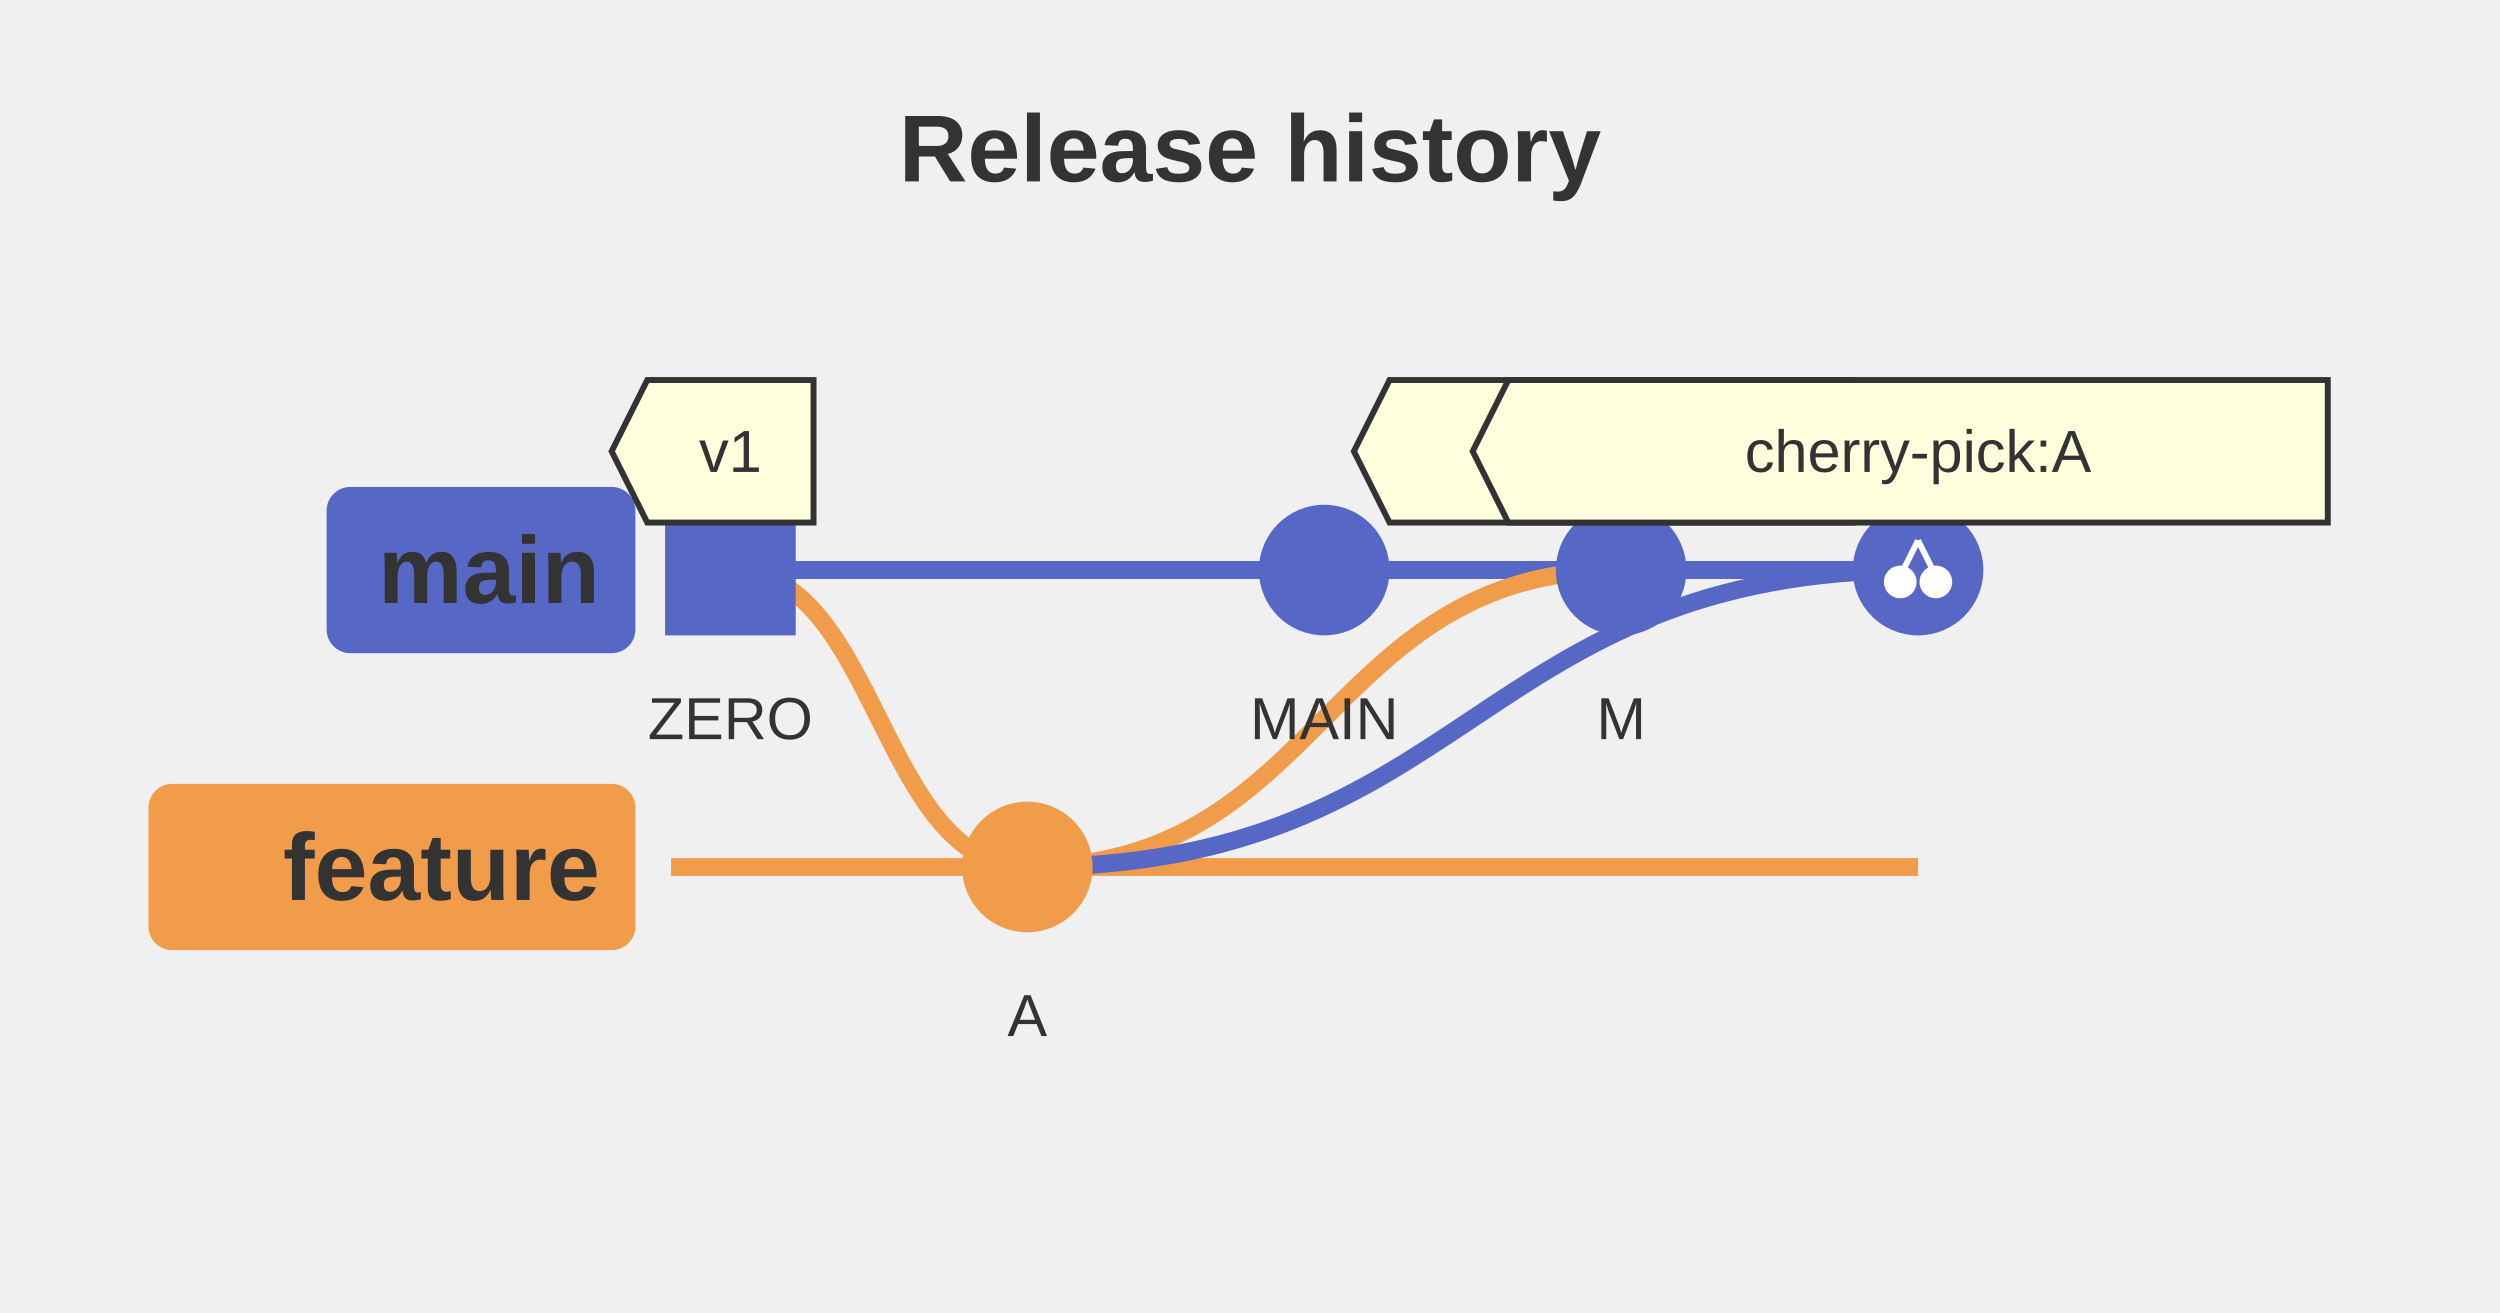
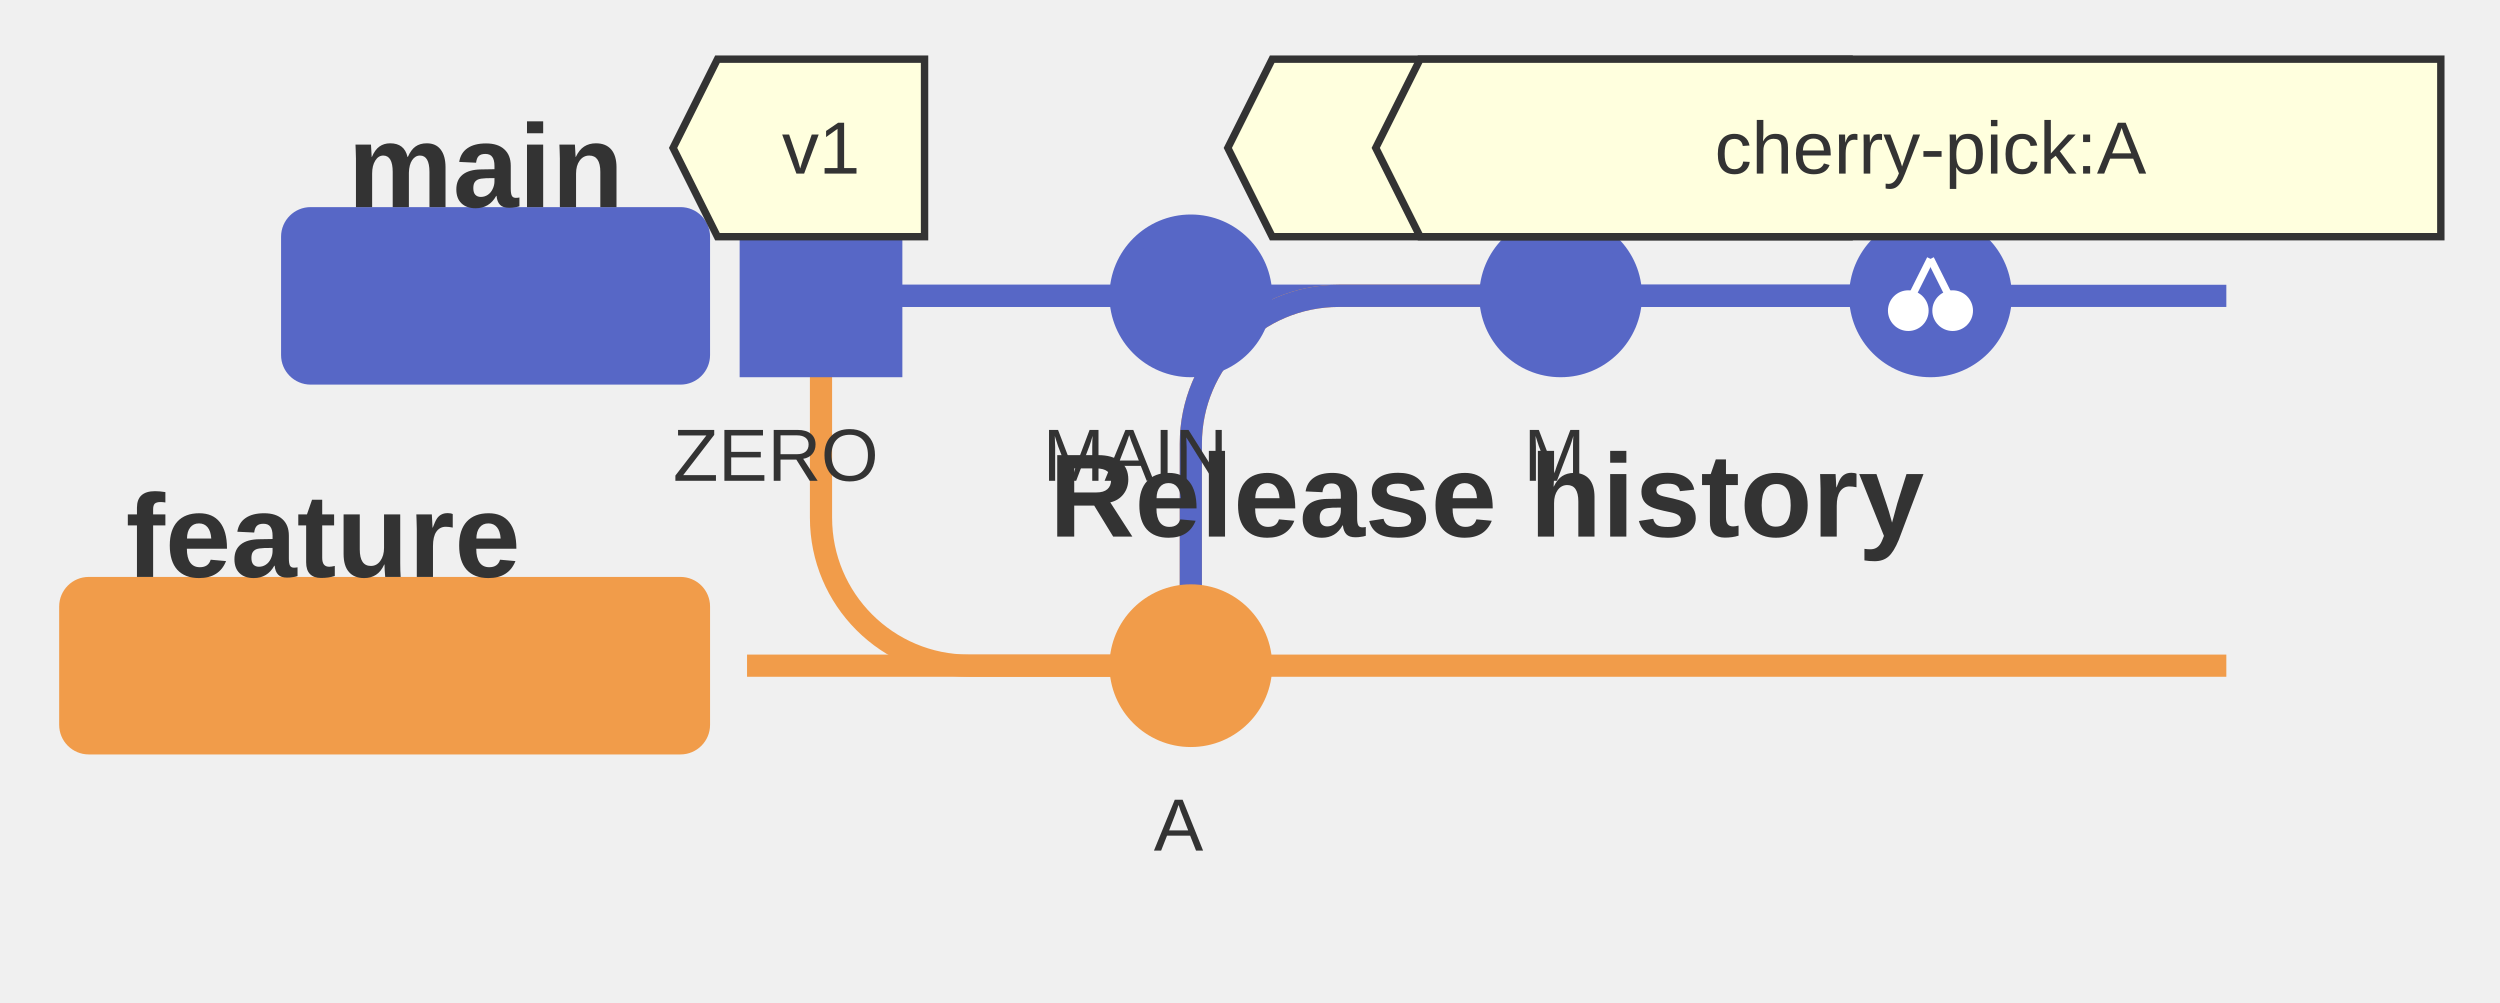
- <svg xmlns="http://www.w3.org/2000/svg" aria-labelledby="diagram-title" height="221" role="img" viewBox="0 0 421 221" width="421">
-   <line aria-label="main" class="git-branch-line" data-role="edge" id="git-branch-0" stroke="#5767c6" stroke-linecap="butt" stroke-linejoin="miter" stroke-width="3" x1="113" x2="323" y1="96" y2="96" />
-   <rect class="git-branch-label-background" data-role="legend" fill="#5767c6" height="28" id="git-branch-label-background-1" rx="4" ry="4" width="52" x="55" y="82" />
-   <text class="git-branch-label" data-role="legend" dominant-baseline="central" fill="#333333" font-family="Arial, sans-serif" font-size="16" font-weight="700" id="legend-2" text-anchor="end" x="101" y="96">main</text>
-   <line aria-label="feature" class="git-branch-line" data-role="edge" id="git-branch-3" stroke="#f19c4a" stroke-linecap="butt" stroke-linejoin="miter" stroke-width="3" x1="113" x2="323" y1="146" y2="146" />
-   <rect class="git-branch-label-background" data-role="legend" fill="#f19c4a" height="28" id="git-branch-label-background-4" rx="4" ry="4" width="82" x="25" y="132" />
-   <text class="git-branch-label" data-role="legend" dominant-baseline="central" fill="#333333" font-family="Arial, sans-serif" font-size="16" font-weight="700" id="legend-5" text-anchor="end" x="101" y="146">feature</text>
-   <path aria-label="ZERO to A" class="git-commit-edge" d="M123 96 C148 96 148 146 173 146" data-role="edge" fill="none" id="git-edge-6" stroke="#f19c4a" stroke-linecap="butt" stroke-linejoin="miter" stroke-width="3" />
-   <path aria-label="ZERO to MAIN" class="git-commit-edge" d="M123 96 L223 96" data-role="edge" fill="none" id="git-edge-7" stroke="#5767c6" stroke-linecap="butt" stroke-linejoin="miter" stroke-width="3" />
-   <path aria-label="MAIN to M" class="git-commit-edge" d="M223 96 L273 96" data-role="edge" fill="none" id="git-edge-8" stroke="#5767c6" stroke-linecap="butt" stroke-linejoin="miter" stroke-width="3" />
-   <path aria-label="A to M" class="git-commit-edge" d="M173 146 C223 146 223 96 273 96" data-role="edge" fill="none" id="git-edge-9" stroke="#f19c4a" stroke-linecap="butt" stroke-linejoin="miter" stroke-width="3" />
-   <path aria-label="M to cherry-pick-4" class="git-commit-edge" d="M273 96 L323 96" data-role="edge" fill="none" id="git-edge-10" stroke="#5767c6" stroke-linecap="butt" stroke-linejoin="miter" stroke-width="3" />
-   <path aria-label="A to cherry-pick-4" class="git-commit-edge" d="M173 146 C248 146 248 96 323 96" data-role="edge" fill="none" id="git-edge-11" stroke="#5767c6" stroke-linecap="butt" stroke-linejoin="miter" stroke-width="3" />
-   <rect aria-label="ZERO" class="git-commit-highlight-outer" data-role="node" fill="#5767c6" height="20" id="git-highlight-12" stroke="#5767c6" stroke-linecap="butt" stroke-linejoin="miter" stroke-width="2" width="20" x="113" y="86" />
-   <rect class="git-commit-highlight-inner" data-role="node" fill="#ffffff" fill-opacity="0" height="12" id="git-highlight-inner-13" stroke="#5767c6" stroke-linecap="butt" stroke-linejoin="miter" stroke-width="2" width="12" x="117" y="90" />
-   <rect class="git-commit-label-background" data-role="label" fill="#ffffff" fill-opacity="0" height="24" id="git-commit-label-background-14" rx="2" ry="2" width="48" x="103" y="109" />
-   <text class="git-commit-label" data-role="label" dominant-baseline="central" fill="#333333" font-family="Arial, sans-serif" font-size="10" font-weight="400" id="label-15" text-anchor="middle" x="123" y="121">ZERO</text>
-   <polygon aria-label="v1" class="git-tag-background" data-role="annotation" fill="#ffffde" id="git-tag-16" points="103,76 109,64 137,64 137,88 109,88" stroke="#333333" stroke-linecap="butt" stroke-linejoin="miter" stroke-width="1" />
-   <circle class="git-tag-hole" cx="107" cy="76" data-role="annotation" fill="#ffffff" fill-opacity="0" id="git-tag-hole-17" r="1.5" />
-   <text class="git-tag-label" data-role="label" dominant-baseline="central" fill="#333333" font-family="Arial, sans-serif" font-size="10" font-weight="400" id="label-18" text-anchor="middle" x="123" y="76">v1</text>
-   <circle aria-label="A" class="git-commit-normal" cx="173" cy="146" data-role="node" fill="#f19c4a" id="git-commit-19" r="10" stroke="#f19c4a" stroke-linecap="butt" stroke-linejoin="miter" stroke-width="2" />
-   <path class="git-commit-reverse-mark" d="M168 141 L178 151 M168 151 L178 141" data-role="node" fill="none" id="git-reverse-20" stroke="#ffffff" stroke-linecap="butt" stroke-linejoin="miter" stroke-opacity="0" stroke-width="2" />
-   <rect class="git-commit-label-background" data-role="label" fill="#ffffff" fill-opacity="0" height="24" id="git-commit-label-background-21" rx="2" ry="2" width="18" x="168" y="159" />
-   <text class="git-commit-label" data-role="label" dominant-baseline="central" fill="#333333" font-family="Arial, sans-serif" font-size="10" font-weight="400" id="label-22" text-anchor="middle" x="173" y="171">A</text>
-   <circle aria-label="MAIN" class="git-commit-normal" cx="223" cy="96" data-role="node" fill="#5767c6" id="git-commit-23" r="10" stroke="#5767c6" stroke-linecap="butt" stroke-linejoin="miter" stroke-width="2" />
-   <rect class="git-commit-label-background" data-role="label" fill="#ffffff" fill-opacity="0" height="24" id="git-commit-label-background-24" rx="2" ry="2" width="48" x="203" y="109" />
-   <text class="git-commit-label" data-role="label" dominant-baseline="central" fill="#333333" font-family="Arial, sans-serif" font-size="10" font-weight="400" id="label-25" text-anchor="middle" x="223" y="121">MAIN</text>
-   <circle aria-label="merged branch feature into main" class="git-commit-merge-outer" cx="273" cy="96" data-role="node" fill="#5767c6" id="git-commit-26" r="10" stroke="#5767c6" stroke-linecap="butt" stroke-linejoin="miter" stroke-width="2" />
-   <circle class="git-commit-merge-inner" cx="273" cy="96" data-role="node" fill="#ffffff" fill-opacity="0" id="git-merge-inner-27" r="6" stroke="#5767c6" stroke-linecap="butt" stroke-linejoin="miter" stroke-width="2" />
-   <rect class="git-commit-label-background" data-role="label" fill="#ffffff" fill-opacity="0" height="24" id="git-commit-label-background-28" rx="2" ry="2" width="18" x="268" y="109" />
-   <text class="git-commit-label" data-role="label" dominant-baseline="central" fill="#333333" font-family="Arial, sans-serif" font-size="10" font-weight="400" id="label-29" text-anchor="middle" x="273" y="121">M</text>
-   <polygon aria-label="release" class="git-tag-background" data-role="annotation" fill="#ffffde" id="git-tag-30" points="228,76 234,64 312,64 312,88 234,88" stroke="#333333" stroke-linecap="butt" stroke-linejoin="miter" stroke-width="1" />
-   <circle class="git-tag-hole" cx="232" cy="76" data-role="annotation" fill="#ffffff" fill-opacity="0" id="git-tag-hole-31" r="1.5" />
-   <text class="git-tag-label" data-role="label" dominant-baseline="central" fill="#333333" font-family="Arial, sans-serif" font-size="10" font-weight="400" id="label-32" text-anchor="middle" x="273" y="76">release</text>
-   <circle aria-label="cherry-pick-4" class="git-commit-cherry-outer" cx="323" cy="96" data-role="node" fill="#5767c6" id="git-cherry-33" r="10" stroke="#5767c6" stroke-linecap="butt" stroke-linejoin="miter" stroke-width="2" />
-   <circle class="git-commit-cherry-dot" cx="320" cy="98" data-role="node" fill="#ffffff" id="git-cherry-dot-34" r="2.75" />
-   <line class="git-commit-cherry-stem" data-role="node" id="git-cherry-stem-35" stroke="#ffffff" stroke-linecap="butt" stroke-linejoin="miter" stroke-width="1" x1="320" x2="323" y1="97" y2="91" />
-   <circle class="git-commit-cherry-dot" cx="326" cy="98" data-role="node" fill="#ffffff" id="git-cherry-dot-36" r="2.75" />
-   <line class="git-commit-cherry-stem" data-role="node" id="git-cherry-stem-37" stroke="#ffffff" stroke-linecap="butt" stroke-linejoin="miter" stroke-width="1" x1="326" x2="323" y1="97" y2="91" />
-   <polygon aria-label="cherry-pick:A" class="git-tag-background" data-role="annotation" fill="#ffffde" id="git-tag-38" points="248,76 254,64 392,64 392,88 254,88" stroke="#333333" stroke-linecap="butt" stroke-linejoin="miter" stroke-width="1" />
-   <circle class="git-tag-hole" cx="252" cy="76" data-role="annotation" fill="#ffffff" fill-opacity="0" id="git-tag-hole-39" r="1.5" />
-   <text class="git-tag-label" data-role="label" dominant-baseline="central" fill="#333333" font-family="Arial, sans-serif" font-size="10" font-weight="400" id="label-40" text-anchor="middle" x="323" y="76">cherry-pick:A</text>
-   <text class="git-title" data-role="title" dominant-baseline="central" fill="#333333" font-family="Arial, sans-serif" font-size="16" font-weight="700" id="title-41" text-anchor="middle" x="210.5" y="25">Release history</text>
+ <svg xmlns="http://www.w3.org/2000/svg" viewBox="-101 -42 338 135.5" width="338" height="135.5" role="img" aria-labelledby="diagram-title">
+   <line id="git-branch-0" class="git-branch-line" data-role="edge" aria-label="main" x1="0" y1="-2" x2="200" y2="-2" stroke="#5767c6" stroke-width="3" stroke-linecap="butt" stroke-linejoin="miter" />
+   <rect id="git-branch-label-background-1" class="git-branch-label-background" data-role="legend" x="-63" y="-14" width="58" height="24" rx="4" ry="4" fill="#5767c6" />
+   <text id="legend-2" class="git-branch-label" data-role="legend" x="-54" y="-14" text-anchor="start" dominant-baseline="alphabetic" font-family="Arial, sans-serif" font-size="16" font-weight="700" fill="#333333">main</text>
+   <line id="git-branch-3" class="git-branch-line" data-role="edge" aria-label="feature" x1="0" y1="48" x2="200" y2="48" stroke="#f19c4a" stroke-width="3" stroke-linecap="butt" stroke-linejoin="miter" />
+   <rect id="git-branch-label-background-4" class="git-branch-label-background" data-role="legend" x="-93" y="36" width="88" height="24" rx="4" ry="4" fill="#f19c4a" />
+   <text id="legend-5" class="git-branch-label" data-role="legend" x="-84" y="36" text-anchor="start" dominant-baseline="alphabetic" font-family="Arial, sans-serif" font-size="16" font-weight="700" fill="#333333">feature</text>
+   <path id="git-edge-6" class="git-commit-edge" data-role="edge" aria-label="ZERO to A" d="M10 -2 L10 28 A20 20 0 0 0 30 48 L60 48" fill="none" stroke="#f19c4a" stroke-width="3" stroke-linecap="butt" stroke-linejoin="miter" />
+   <path id="git-edge-7" class="git-commit-edge" data-role="edge" aria-label="ZERO to MAIN" d="M10 -2 L60 -2" fill="none" stroke="#5767c6" stroke-width="3" stroke-linecap="butt" stroke-linejoin="miter" />
+   <path id="git-edge-8" class="git-commit-edge" data-role="edge" aria-label="MAIN to M" d="M60 -2 L110 -2" fill="none" stroke="#5767c6" stroke-width="3" stroke-linecap="butt" stroke-linejoin="miter" />
+   <path id="git-edge-9" class="git-commit-edge" data-role="edge" aria-label="A to M" d="M60 48 L60 18 A20 20 0 0 1 80 -2 L110 -2" fill="none" stroke="#f19c4a" stroke-width="3" stroke-linecap="butt" stroke-linejoin="miter" />
+   <path id="git-edge-10" class="git-commit-edge" data-role="edge" aria-label="M to cherry-pick-4" d="M110 -2 L160 -2" fill="none" stroke="#5767c6" stroke-width="3" stroke-linecap="butt" stroke-linejoin="miter" />
+   <path id="git-edge-11" class="git-commit-edge" data-role="edge" aria-label="A to cherry-pick-4" d="M60 48 L60 18 A20 20 0 0 1 80 -2 L160 -2" fill="none" stroke="#5767c6" stroke-width="3" stroke-linecap="butt" stroke-linejoin="miter" />
+   <rect id="git-highlight-12" class="git-commit-highlight-outer" data-role="node" aria-label="ZERO" x="0" y="-12" width="20" height="20" fill="#5767c6" stroke="#5767c6" stroke-width="2" stroke-linecap="butt" stroke-linejoin="miter" />
+   <rect id="git-highlight-inner-13" class="git-commit-highlight-inner" data-role="node" x="4" y="-8" width="12" height="12" fill="#ffffff" fill-opacity="0" stroke="#5767c6" stroke-width="2" stroke-linecap="butt" stroke-linejoin="miter" />
+   <rect id="git-commit-label-background-14" class="git-commit-label-background" data-role="label" x="-12" y="11.5" width="44" height="24" fill="#ffffff" fill-opacity="0" />
+   <text id="label-15" class="git-commit-label" data-role="label" x="-10" y="23" text-anchor="start" dominant-baseline="alphabetic" font-family="Arial, sans-serif" font-size="10" font-weight="400" fill="#333333">ZERO</text>
+   <polygon id="git-tag-16" class="git-tag-background" data-role="annotation" aria-label="v1" points="-10,-22 -4,-34 24,-34 24,-10 -4,-10" fill="#ffffde" stroke="#333333" stroke-width="1" stroke-linecap="butt" stroke-linejoin="miter" />
+   <circle id="git-tag-hole-17" class="git-tag-hole" data-role="annotation" cx="-6" cy="-22" r="1.5" fill="#ffffff" fill-opacity="0" />
+   <text id="label-18" class="git-tag-label" data-role="label" x="10" y="-22" text-anchor="middle" dominant-baseline="central" font-family="Arial, sans-serif" font-size="10" font-weight="400" fill="#333333">v1</text>
+   <circle id="git-commit-19" class="git-commit-normal" data-role="node" aria-label="A" cx="60" cy="48" r="10" fill="#f19c4a" stroke="#f19c4a" stroke-width="2" stroke-linecap="butt" stroke-linejoin="miter" />
+   <path id="git-reverse-20" class="git-commit-reverse-mark" data-role="node" d="M55 43 L65 53 M55 53 L65 43" fill="none" stroke="#ffffff" stroke-width="2" stroke-opacity="0" stroke-linecap="butt" stroke-linejoin="miter" />
+   <rect id="git-commit-label-background-21" class="git-commit-label-background" data-role="label" x="53" y="61.5" width="14" height="24" fill="#ffffff" fill-opacity="0" />
+   <text id="label-22" class="git-commit-label" data-role="label" x="55" y="73" text-anchor="start" dominant-baseline="alphabetic" font-family="Arial, sans-serif" font-size="10" font-weight="400" fill="#333333">A</text>
+   <circle id="git-commit-23" class="git-commit-normal" data-role="node" aria-label="MAIN" cx="60" cy="-2" r="10" fill="#5767c6" stroke="#5767c6" stroke-width="2" stroke-linecap="butt" stroke-linejoin="miter" />
+   <rect id="git-commit-label-background-24" class="git-commit-label-background" data-role="label" x="38" y="11.5" width="44" height="24" fill="#ffffff" fill-opacity="0" />
+   <text id="label-25" class="git-commit-label" data-role="label" x="40" y="23" text-anchor="start" dominant-baseline="alphabetic" font-family="Arial, sans-serif" font-size="10" font-weight="400" fill="#333333">MAIN</text>
+   <circle id="git-commit-26" class="git-commit-merge-outer" data-role="node" aria-label="merged branch feature into main" cx="110" cy="-2" r="10" fill="#5767c6" stroke="#5767c6" stroke-width="2" stroke-linecap="butt" stroke-linejoin="miter" />
+   <circle id="git-merge-inner-27" class="git-commit-merge-inner" data-role="node" cx="110" cy="-2" r="6" fill="#ffffff" fill-opacity="0" stroke="#5767c6" stroke-width="2" stroke-linecap="butt" stroke-linejoin="miter" />
+   <rect id="git-commit-label-background-28" class="git-commit-label-background" data-role="label" x="103" y="11.5" width="14" height="24" fill="#ffffff" fill-opacity="0" />
+   <text id="label-29" class="git-commit-label" data-role="label" x="105" y="23" text-anchor="start" dominant-baseline="alphabetic" font-family="Arial, sans-serif" font-size="10" font-weight="400" fill="#333333">M</text>
+   <polygon id="git-tag-30" class="git-tag-background" data-role="annotation" aria-label="release" points="65,-22 71,-34 149,-34 149,-10 71,-10" fill="#ffffde" stroke="#333333" stroke-width="1" stroke-linecap="butt" stroke-linejoin="miter" />
+   <circle id="git-tag-hole-31" class="git-tag-hole" data-role="annotation" cx="69" cy="-22" r="1.5" fill="#ffffff" fill-opacity="0" />
+   <text id="label-32" class="git-tag-label" data-role="label" x="110" y="-22" text-anchor="middle" dominant-baseline="central" font-family="Arial, sans-serif" font-size="10" font-weight="400" fill="#333333">release</text>
+   <circle id="git-cherry-33" class="git-commit-cherry-outer" data-role="node" aria-label="cherry-pick-4" cx="160" cy="-2" r="10" fill="#5767c6" stroke="#5767c6" stroke-width="2" stroke-linecap="butt" stroke-linejoin="miter" />
+   <circle id="git-cherry-dot-34" class="git-commit-cherry-dot" data-role="node" cx="157" cy="0" r="2.75" fill="#ffffff" />
+   <line id="git-cherry-stem-35" class="git-commit-cherry-stem" data-role="node" x1="157" y1="-1" x2="160" y2="-7" stroke="#ffffff" stroke-width="1" stroke-linecap="butt" stroke-linejoin="miter" />
+   <circle id="git-cherry-dot-36" class="git-commit-cherry-dot" data-role="node" cx="163" cy="0" r="2.75" fill="#ffffff" />
+   <line id="git-cherry-stem-37" class="git-commit-cherry-stem" data-role="node" x1="163" y1="-1" x2="160" y2="-7" stroke="#ffffff" stroke-width="1" stroke-linecap="butt" stroke-linejoin="miter" />
+   <polygon id="git-tag-38" class="git-tag-background" data-role="annotation" aria-label="cherry-pick:A" points="85,-22 91,-34 229,-34 229,-10 91,-10" fill="#ffffde" stroke="#333333" stroke-width="1" stroke-linecap="butt" stroke-linejoin="miter" />
+   <circle id="git-tag-hole-39" class="git-tag-hole" data-role="annotation" cx="89" cy="-22" r="1.5" fill="#ffffff" fill-opacity="0" />
+   <text id="label-40" class="git-tag-label" data-role="label" x="160" y="-22" text-anchor="middle" dominant-baseline="central" font-family="Arial, sans-serif" font-size="10" font-weight="400" fill="#333333">cherry-pick:A</text>
+   <text id="title-41" class="git-title" data-role="title" x="100" y="25" text-anchor="middle" dominant-baseline="central" font-family="Arial, sans-serif" font-size="16" font-weight="700" fill="#333333">Release history</text>
</svg>
